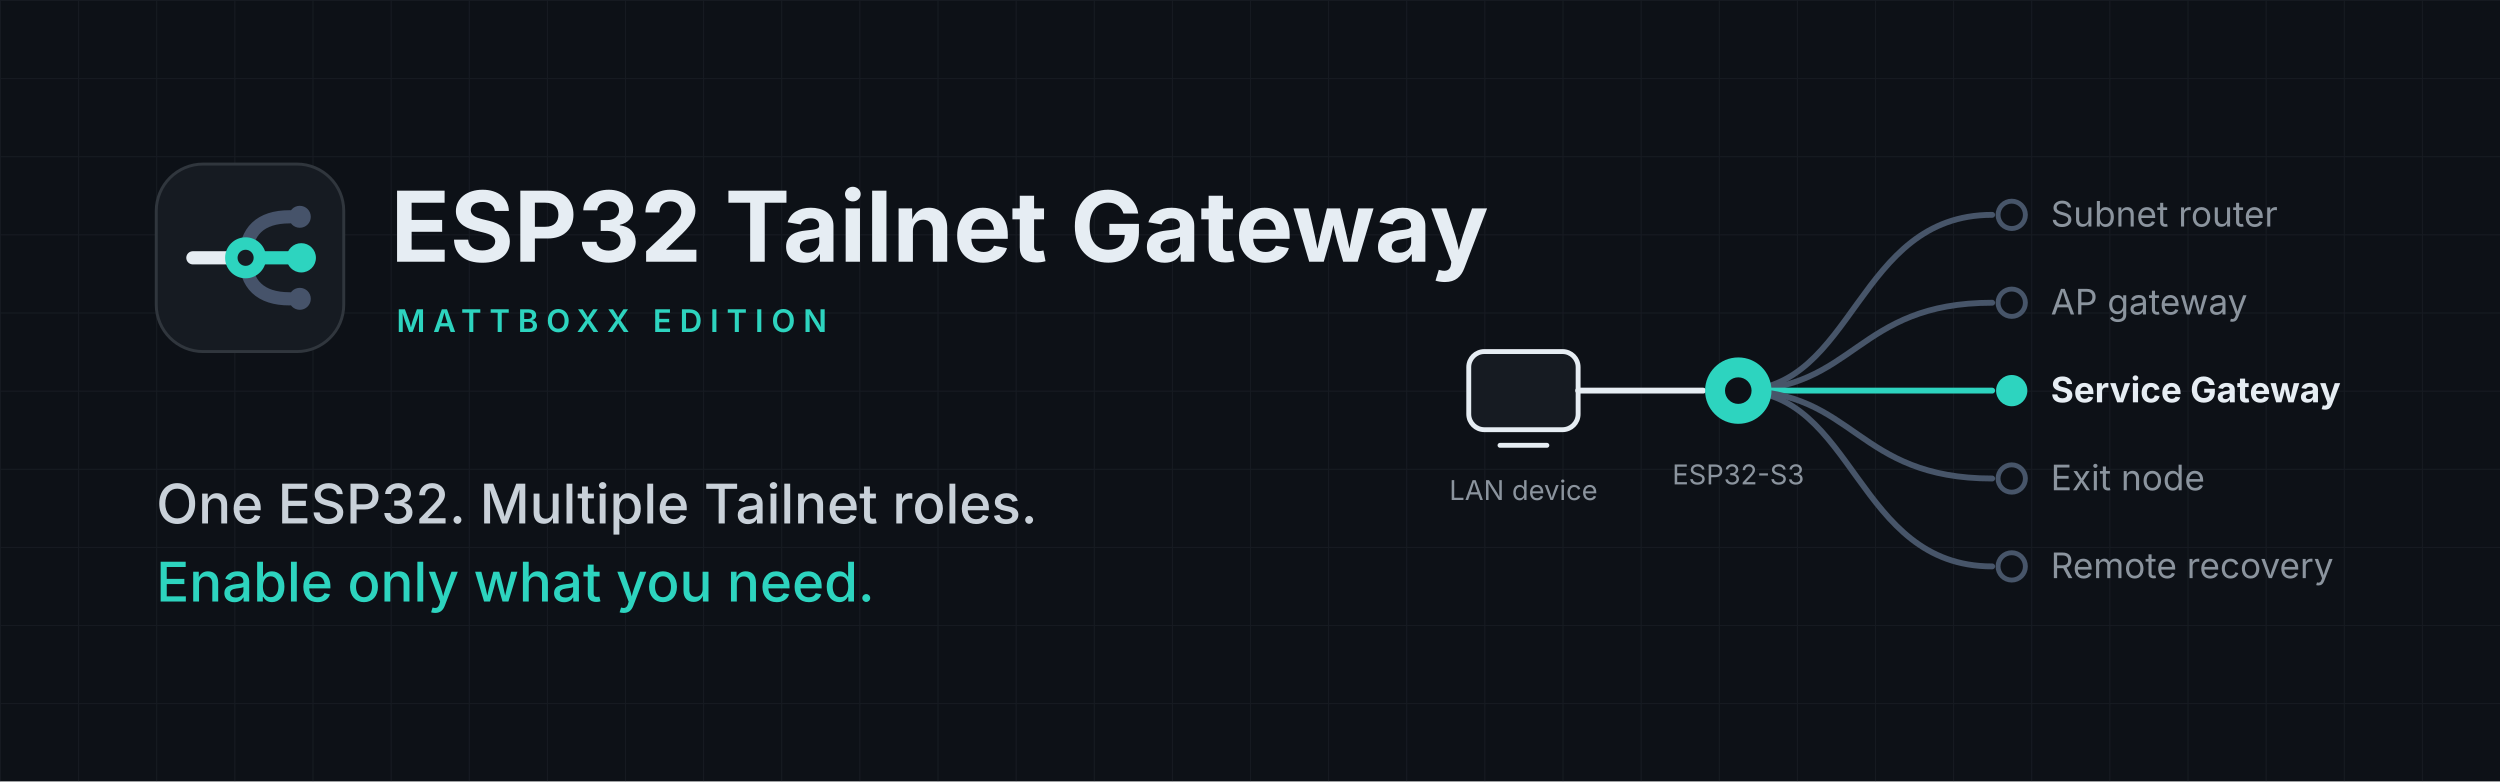
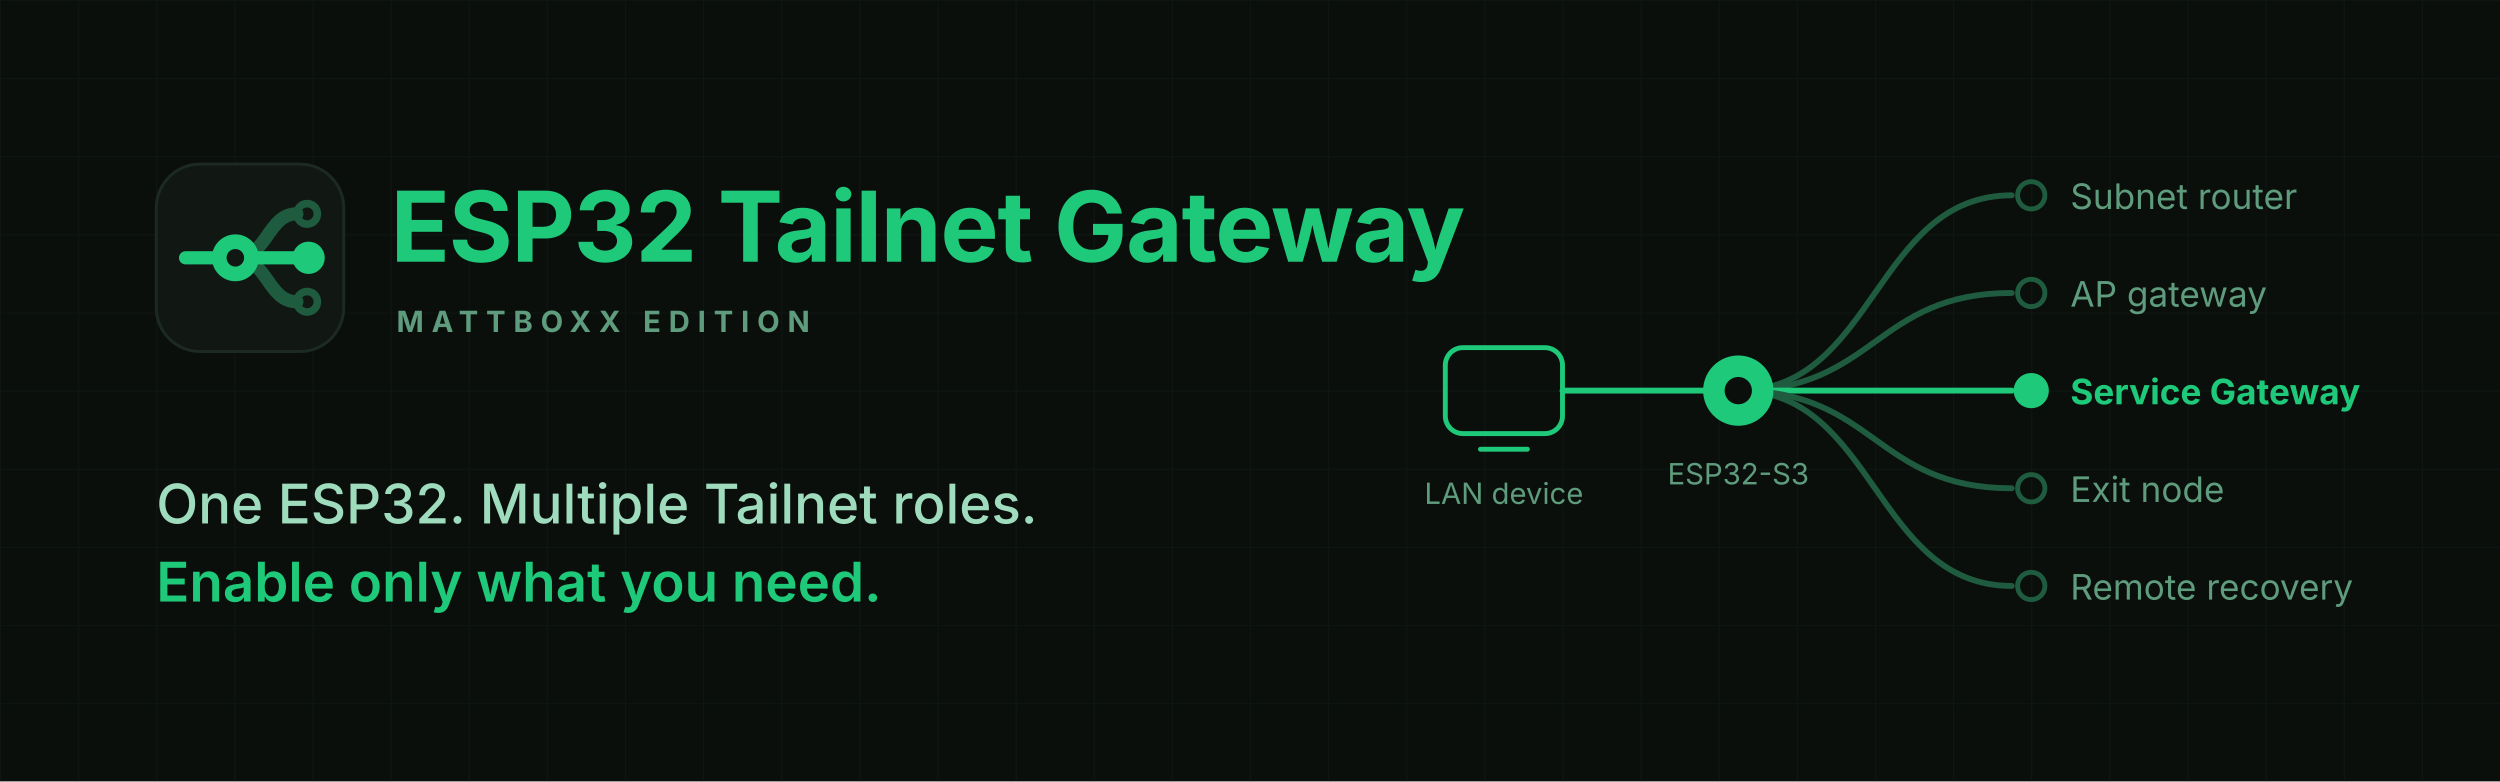
<svg xmlns="http://www.w3.org/2000/svg" viewBox="0 0 1280 400" width="1280" height="400" role="img" aria-labelledby="t d">
  <defs>
    <pattern id="grid" width="40" height="40" patternUnits="userSpaceOnUse">
-       <path d="M40 0H0V40" fill="none" stroke="#161B22" stroke-width="1" />
+       <path d="M40 0H0V40" fill="none" stroke="#0F1612" stroke-width="1" />
    </pattern>
  </defs>
-   <rect width="1280" height="400" fill="#0D1117" />
+   <rect width="1280" height="400" fill="#0A0F0C" />
  <rect width="1280" height="400" fill="url(#grid)" />
  <g transform="translate(80 84) scale(1.5)">
-     <rect width="64" height="64" rx="16" fill="#161B22" stroke="#30363D" />
-     <g transform="translate(1.5 0)">
-       <g fill="none" stroke-linecap="round" stroke-width="4.5">
-         <path d="M11 32h12" stroke="#E6EDF3" />
-         <path d="M29 32c0-9 5-14 15-14" stroke="#46536A" />
-         <path d="M29 32c0 9 5 14 15 14" stroke="#46536A" />
-         <path d="M29 32h15" stroke="#2DD4BF" />
-       </g>
-       <circle cx="29" cy="32" r="7" fill="#2DD4BF" />
-       <circle cx="29" cy="32" r="2.75" fill="#161B22" />
-       <circle cx="48" cy="32" r="5" fill="#2DD4BF" />
-       <circle cx="47.5" cy="18" r="3.75" fill="#46536A" />
-       <circle cx="47.5" cy="46" r="3.75" fill="#46536A" />
+     <rect width="64" height="64" rx="15" fill="#111814" stroke="#1C2A22" />
+     <g fill="none" stroke-linecap="round" stroke-width="4.5">
+       <path d="M10 32h17" stroke="#1FC97A" />
+       <path d="M27 32c11 0 11-15 21-15M27 32c11 0 11 15 21 15" stroke="#1F5C3F" />
+       <path d="M27 32h21" stroke="#1FC97A" />
    </g>
+     <circle cx="27" cy="32" r="8" fill="#1FC97A" />
+     <circle cx="27" cy="32" r="3" fill="#111814" />
+     <circle cx="52" cy="32" r="5.5" fill="#1FC97A" />
+     <circle cx="51.5" cy="17" r="3.5" fill="none" stroke="#1F5C3F" stroke-width="2.6" />
+     <circle cx="51.5" cy="47" r="3.5" fill="none" stroke="#1F5C3F" stroke-width="2.6" />
  </g>
  <g font-family="Inter, 'Segoe UI', Roboto, 'Helvetica Neue', Arial, sans-serif">
-     <text x="200" y="134" font-size="50" font-weight="650" fill="#E6EDF3">ESP32 Tailnet Gateway</text>
-     <text x="203" y="170" font-size="16" font-weight="600" letter-spacing="4" fill="#2DD4BF">MATTBOXX EDITION</text>
-     <text x="80" y="268" font-size="28" font-weight="500" fill="#C9D1D9">One ESP32. Multiple Tailnet roles.</text>
-     <text x="80" y="308" font-size="28" font-weight="500" fill="#2DD4BF">Enable only what you need.</text>
+     <text x="200" y="134" font-size="50" font-weight="650" letter-spacing="-0.6" fill="#1FC97A">ESP32 Tailnet Gateway</text>
+     <text x="203" y="170" font-size="15" font-weight="650" letter-spacing="4" fill="#5E9C7D">MATTBOXX EDITION</text>
+     <text x="80" y="268" font-size="28" font-weight="500" fill="#9FDCBE">One ESP32. Multiple Tailnet roles.</text>
+     <text x="80" y="308" font-size="28" font-weight="600" fill="#1FC97A">Enable only what you need.</text>
  </g>
-   <g font-family="Inter, 'Segoe UI', Roboto, 'Helvetica Neue', Arial, sans-serif" font-size="14" fill="#8B949E" text-anchor="middle">
-     <rect x="752" y="180" width="56" height="40" rx="8" fill="#161B22" stroke="#E6EDF3" stroke-width="2.5" />
-     <path d="M768 228h24" stroke="#E6EDF3" stroke-width="2.5" stroke-linecap="round" />
-     <text x="780" y="256">LAN device</text>
-     <path d="M808 200h64" stroke="#E6EDF3" stroke-width="3" stroke-linecap="round" />
-     <text x="890" y="248">ESP32-S3</text>
+   <rect x="740" y="178" width="60" height="44" rx="9" fill="none" stroke="#1FC97A" stroke-width="2.5" />
+   <path d="M758 230h24" stroke="#1FC97A" stroke-width="2.5" stroke-linecap="round" />
+   <text x="770" y="258" text-anchor="middle" font-family="Inter, 'Segoe UI', Roboto, 'Helvetica Neue', Arial, sans-serif" font-size="15" fill="#5E9C7D">LAN device</text>
+   <path d="M800 200H890" stroke="#1FC97A" stroke-width="3" stroke-linecap="round" />
+   <g fill="none" stroke-linecap="round" stroke-width="3">
+     <path d="M890 200C960 200 960 100 1030 100" stroke="#1F5C3F" />
+     <path d="M890 200C960 200 960 150 1030 150" stroke="#1F5C3F" />
+     <path d="M890 200H1030" stroke="#1FC97A" />
+     <path d="M890 200C960 200 960 250 1030 250" stroke="#1F5C3F" />
+     <path d="M890 200C960 200 960 300 1030 300" stroke="#1F5C3F" />
  </g>
-   <g fill="none" stroke-linecap="round" stroke-width="3">
-     <path d="M890 200C950 200 950 110 1020 110" stroke="#475569" />
-     <path d="M890 200C950 200 950 155 1020 155" stroke="#475569" />
-     <path d="M890 200H1020" stroke="#2DD4BF" />
-     <path d="M890 200C950 200 950 245 1020 245" stroke="#475569" />
-     <path d="M890 200C950 200 950 290 1020 290" stroke="#475569" />
-   </g>
-   <circle cx="890" cy="200" r="17" fill="#2DD4BF" />
-   <circle cx="890" cy="200" r="6.8" fill="#0D1117" />
-   <g>
-     <circle cx="1030" cy="110" r="7" fill="#0D1117" stroke="#475569" stroke-width="2.5" />
-     <circle cx="1030" cy="155" r="7" fill="#0D1117" stroke="#475569" stroke-width="2.5" />
-     <circle cx="1030" cy="200" r="8" fill="#2DD4BF" />
-     <circle cx="1030" cy="245" r="7" fill="#0D1117" stroke="#475569" stroke-width="2.5" />
-     <circle cx="1030" cy="290" r="7" fill="#0D1117" stroke="#475569" stroke-width="2.5" />
-   </g>
-   <g font-family="Inter, 'Segoe UI', Roboto, 'Helvetica Neue', Arial, sans-serif" font-size="18">
-     <text x="1050" y="116" fill="#8B949E">Subnet router</text>
-     <text x="1050" y="161" fill="#8B949E">AP gateway</text>
-     <text x="1050" y="206" fill="#E6EDF3" font-weight="650">Service Gateway</text>
-     <text x="1050" y="251" fill="#8B949E">Exit node</text>
-     <text x="1050" y="296" fill="#8B949E">Remote recovery</text>
-   </g>
+   <circle cx="890" cy="200" r="18" fill="#1FC97A" />
+   <circle cx="890" cy="200" r="7" fill="#0A0F0C" />
+   <text x="890" y="248" text-anchor="middle" font-family="Inter, 'Segoe UI', Roboto, 'Helvetica Neue', Arial, sans-serif" font-size="15" fill="#5E9C7D">ESP32-S3</text>
+   <circle cx="1040" cy="100" r="7" fill="none" stroke="#1F5C3F" stroke-width="2.5" />
+   <text x="1060" y="107" font-family="Inter, 'Segoe UI', Roboto, 'Helvetica Neue', Arial, sans-serif" font-size="18" fill="#5E9C7D">Subnet router</text>
+   <circle cx="1040" cy="150" r="7" fill="none" stroke="#1F5C3F" stroke-width="2.5" />
+   <text x="1060" y="157" font-family="Inter, 'Segoe UI', Roboto, 'Helvetica Neue', Arial, sans-serif" font-size="18" fill="#5E9C7D">AP gateway</text>
+   <circle cx="1040" cy="200" r="9" fill="#1FC97A" />
+   <text x="1060" y="207" font-family="Inter, 'Segoe UI', Roboto, 'Helvetica Neue', Arial, sans-serif" font-size="18" font-weight="650" fill="#1FC97A">Service Gateway</text>
+   <circle cx="1040" cy="250" r="7" fill="none" stroke="#1F5C3F" stroke-width="2.5" />
+   <text x="1060" y="257" font-family="Inter, 'Segoe UI', Roboto, 'Helvetica Neue', Arial, sans-serif" font-size="18" fill="#5E9C7D">Exit node</text>
+   <circle cx="1040" cy="300" r="7" fill="none" stroke="#1F5C3F" stroke-width="2.5" />
+   <text x="1060" y="307" font-family="Inter, 'Segoe UI', Roboto, 'Helvetica Neue', Arial, sans-serif" font-size="18" fill="#5E9C7D">Remote recovery</text>
</svg>
